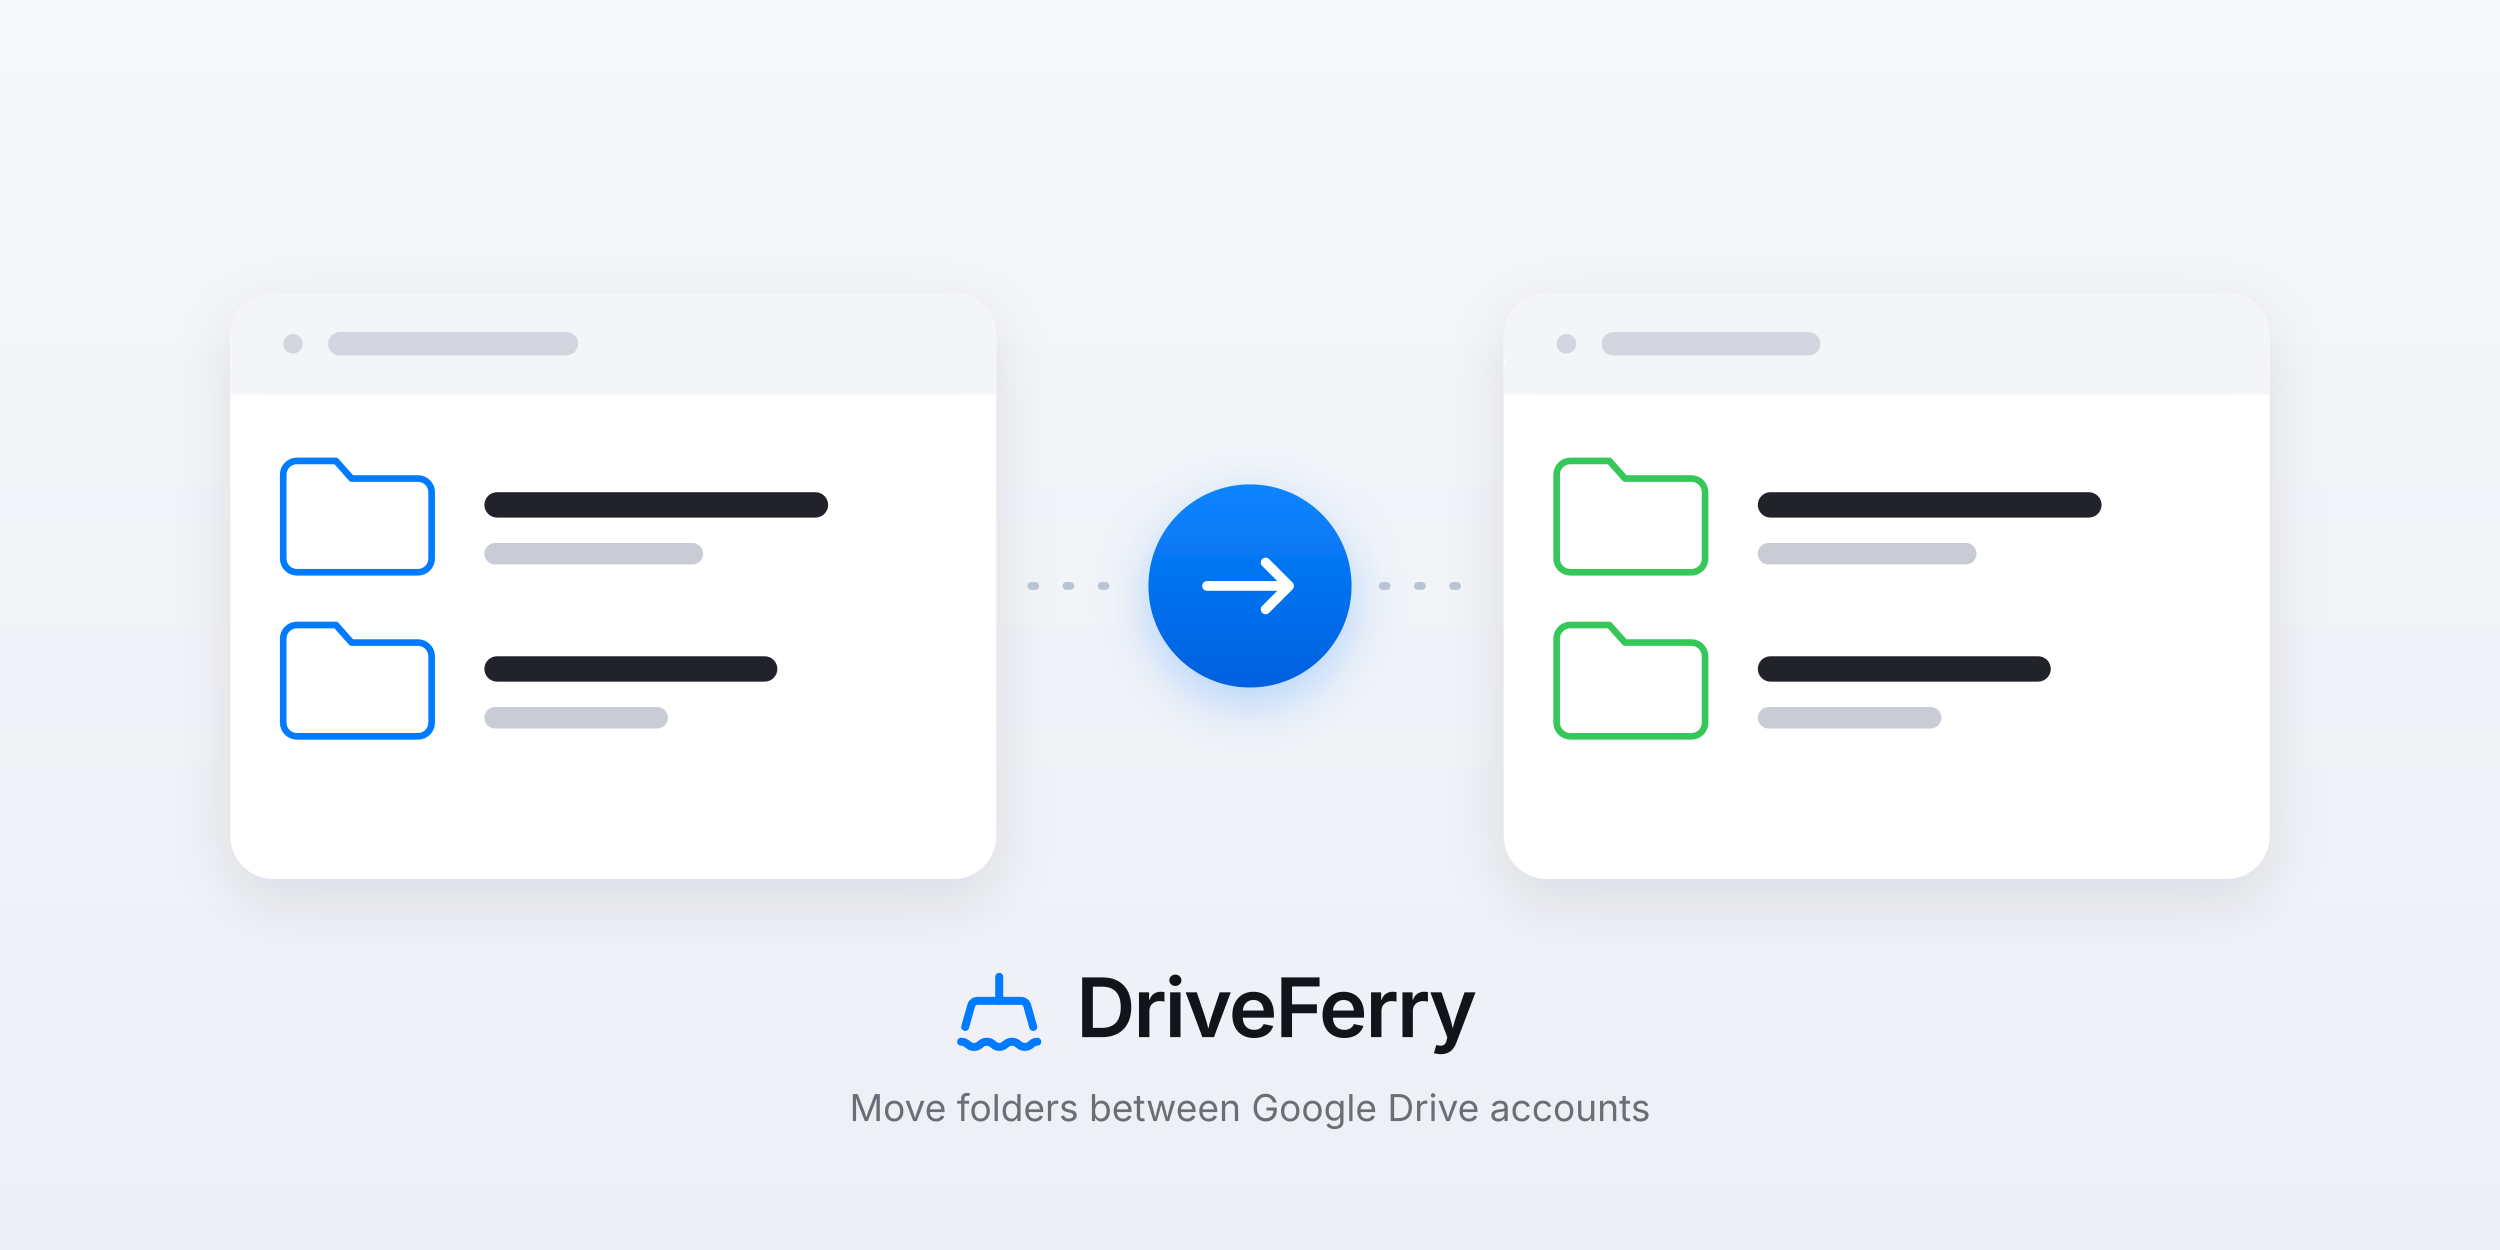
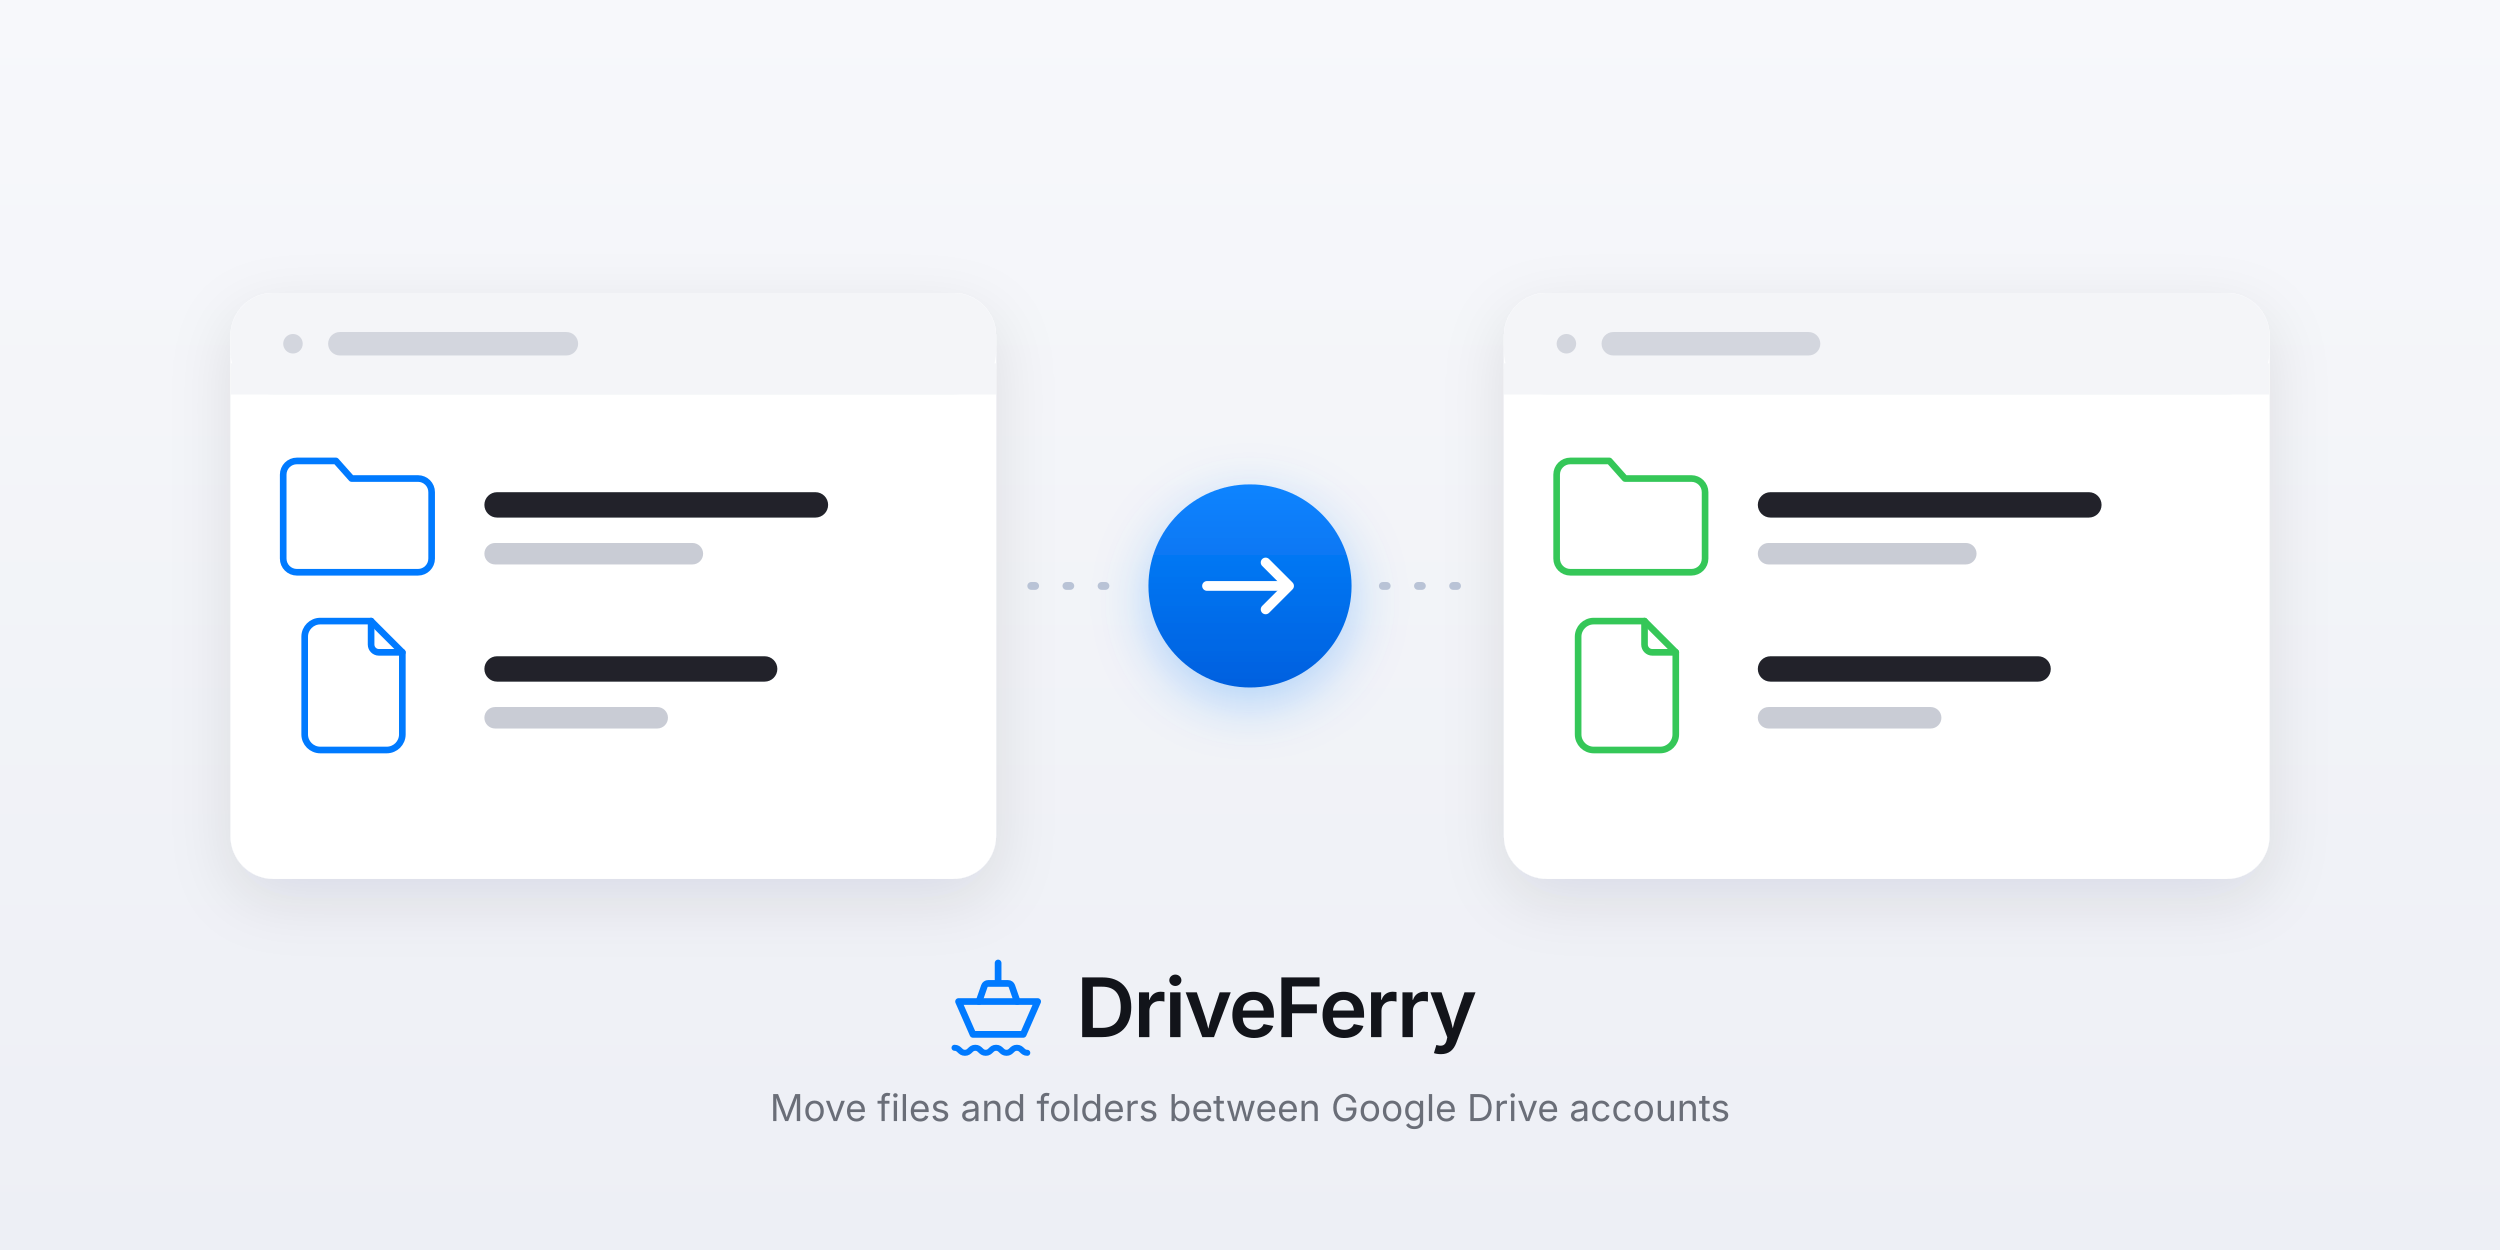
- <svg xmlns="http://www.w3.org/2000/svg" width="1280" height="640" viewBox="0 0 1280 640" role="img" aria-label="DriveFerry: move folders between Google Drive accounts">
+ <svg xmlns="http://www.w3.org/2000/svg" width="1280" height="640" viewBox="0 0 1280 640" role="img" aria-label="DriveFerry: move files and folders between Google Drive accounts">
  <defs>
    <linearGradient id="sky" x1="0" y1="0" x2="0" y2="1">
      <stop offset="0" stop-color="#F7F8FB" />
      <stop offset="1" stop-color="#EDEFF5" />
    </linearGradient>
    <linearGradient id="badge" x1="0" y1="0" x2="0" y2="1">
      <stop offset="0" stop-color="#0A84FF" />
      <stop offset="1" stop-color="#0060DF" />
    </linearGradient>
    <filter id="lift" x="-20%" y="-20%" width="140%" height="140%">
      <feDropShadow dx="0" dy="10" stdDeviation="16" flood-color="#0B1B3A" flood-opacity="0.10" />
    </filter>
    <filter id="glow" x="-50%" y="-50%" width="200%" height="200%">
      <feDropShadow dx="0" dy="8" stdDeviation="14" flood-color="#007AFF" flood-opacity="0.28" />
    </filter>
  </defs>
  <rect width="1280" height="640" fill="url(#sky)" />
  <g filter="url(#lift)">
    <rect x="118" y="150" width="392" height="300" rx="22" fill="#FFFFFF" />
    <rect x="118" y="150" width="392" height="52" rx="22" fill="#F4F5F8" />
    <rect x="118" y="186" width="392" height="16" fill="#F4F5F8" />
    <circle cx="150" cy="176" r="5" fill="#D3D6DE" />
    <rect x="168" y="170" width="128" height="12" rx="6" fill="#D3D6DE" />
    <g fill="none" stroke="#007AFF" stroke-width="3.4" stroke-linejoin="round" stroke-linecap="round">
      <path d="M152 236h20l8 9h34a7 7 0 0 1 7 7v34a7 7 0 0 1-7 7h-62a7 7 0 0 1-7-7v-43a7 7 0 0 1 7-7z" />
-       <path d="M152 320h20l8 9h34a7 7 0 0 1 7 7v34a7 7 0 0 1-7 7h-62a7 7 0 0 1-7-7v-43a7 7 0 0 1 7-7z" />
+       <path d="M164 318h26l16 16v42a8 8 0 0 1-8 8h-34a8 8 0 0 1-8-8v-50a8 8 0 0 1 8-8z" />
+       <path d="M190 318v12a4 4 0 0 0 4 4h12" />
    </g>
    <rect x="248" y="252" width="176" height="13" rx="6.5" fill="#20232B" />
    <rect x="248" y="278" width="112" height="11" rx="5.5" fill="#C9CCD5" />
    <rect x="248" y="336" width="150" height="13" rx="6.5" fill="#20232B" />
    <rect x="248" y="362" width="94" height="11" rx="5.5" fill="#C9CCD5" />
  </g>
  <g filter="url(#lift)">
    <rect x="770" y="150" width="392" height="300" rx="22" fill="#FFFFFF" />
    <rect x="770" y="150" width="392" height="52" rx="22" fill="#F4F5F8" />
    <rect x="770" y="186" width="392" height="16" fill="#F4F5F8" />
    <circle cx="802" cy="176" r="5" fill="#D3D6DE" />
    <rect x="820" y="170" width="112" height="12" rx="6" fill="#D3D6DE" />
    <g fill="none" stroke="#34C759" stroke-width="3.4" stroke-linejoin="round" stroke-linecap="round">
      <path d="M804 236h20l8 9h34a7 7 0 0 1 7 7v34a7 7 0 0 1-7 7h-62a7 7 0 0 1-7-7v-43a7 7 0 0 1 7-7z" />
-       <path d="M804 320h20l8 9h34a7 7 0 0 1 7 7v34a7 7 0 0 1-7 7h-62a7 7 0 0 1-7-7v-43a7 7 0 0 1 7-7z" />
+       <path d="M816 318h26l16 16v42a8 8 0 0 1-8 8h-34a8 8 0 0 1-8-8v-50a8 8 0 0 1 8-8z" />
+       <path d="M842 318v12a4 4 0 0 0 4 4h12" />
    </g>
    <rect x="900" y="252" width="176" height="13" rx="6.5" fill="#20232B" />
    <rect x="900" y="278" width="112" height="11" rx="5.5" fill="#C9CCD5" />
    <rect x="900" y="336" width="150" height="13" rx="6.5" fill="#20232B" />
    <rect x="900" y="362" width="94" height="11" rx="5.5" fill="#C9CCD5" />
  </g>
  <g filter="url(#glow)">
    <circle cx="640" cy="300" r="52" fill="url(#badge)" />
  </g>
  <g fill="none" stroke="#FFFFFF" stroke-width="5" stroke-linecap="round" stroke-linejoin="round">
    <path d="M618 300h40" />
    <path d="m648 288 12 12-12 12" />
  </g>
  <g fill="none" stroke="#B9C3D6" stroke-width="4" stroke-linecap="round" stroke-dasharray="2 16">
    <path d="M528 300h44" />
    <path d="M708 300h44" />
  </g>
-   <g fill="none" stroke="#007AFF" stroke-width="2" stroke-linecap="round" stroke-linejoin="round" transform="translate(487 494) scale(2.05)">
-     <path d="M3.5 15.5 5 10.2a1.6 1.6 0 0 1 1.6-1.2h10.8a1.6 1.6 0 0 1 1.6 1.2l1.5 5.3" />
-     <path d="M12 3v6" />
-     <path d="M2.5 19.2c1.6 0 1.6 1.3 3.2 1.3s1.6-1.3 3.2-1.3 1.6 1.3 3.1 1.3 1.6-1.3 3.2-1.3 1.6 1.3 3.2 1.3 1.6-1.3 3.1-1.3" />
+   <g fill="none" stroke="#007AFF" stroke-linecap="round" stroke-linejoin="round" transform="translate(467.1 472.8) scale(0.0858)">
+     <g stroke-width="40">
+       <path d="M512 236v104" />
+       <path d="M398 466l32-92a24 24 0 0 1 23-16h118a24 24 0 0 1 23 16l32 92" />
+       <path d="M276 466h472l-86 196H362z" />
+     </g>
+     <path stroke-width="36" d="M252 742c31 0 31 30 62 30s31-30 62-30 31 30 62 30 31-30 62-30 31 30 62 30 31-30 62-30 31 30 62 30" />
  </g>
  <text x="551" y="531" font-family="-apple-system, BlinkMacSystemFont, 'Segoe UI', Inter, Helvetica, Arial, sans-serif" font-size="42" font-weight="600" letter-spacing="-1" fill="#12141A">DriveFerry</text>
-   <text x="640" y="574" text-anchor="middle" font-family="-apple-system, BlinkMacSystemFont, 'Segoe UI', Inter, Helvetica, Arial, sans-serif" font-size="19" font-weight="400" fill="#6A6E78">Move folders between Google Drive accounts</text>
+   <text x="640" y="574" text-anchor="middle" font-family="-apple-system, BlinkMacSystemFont, 'Segoe UI', Inter, Helvetica, Arial, sans-serif" font-size="19" font-weight="400" fill="#6A6E78">Move files and folders between Google Drive accounts</text>
</svg>
